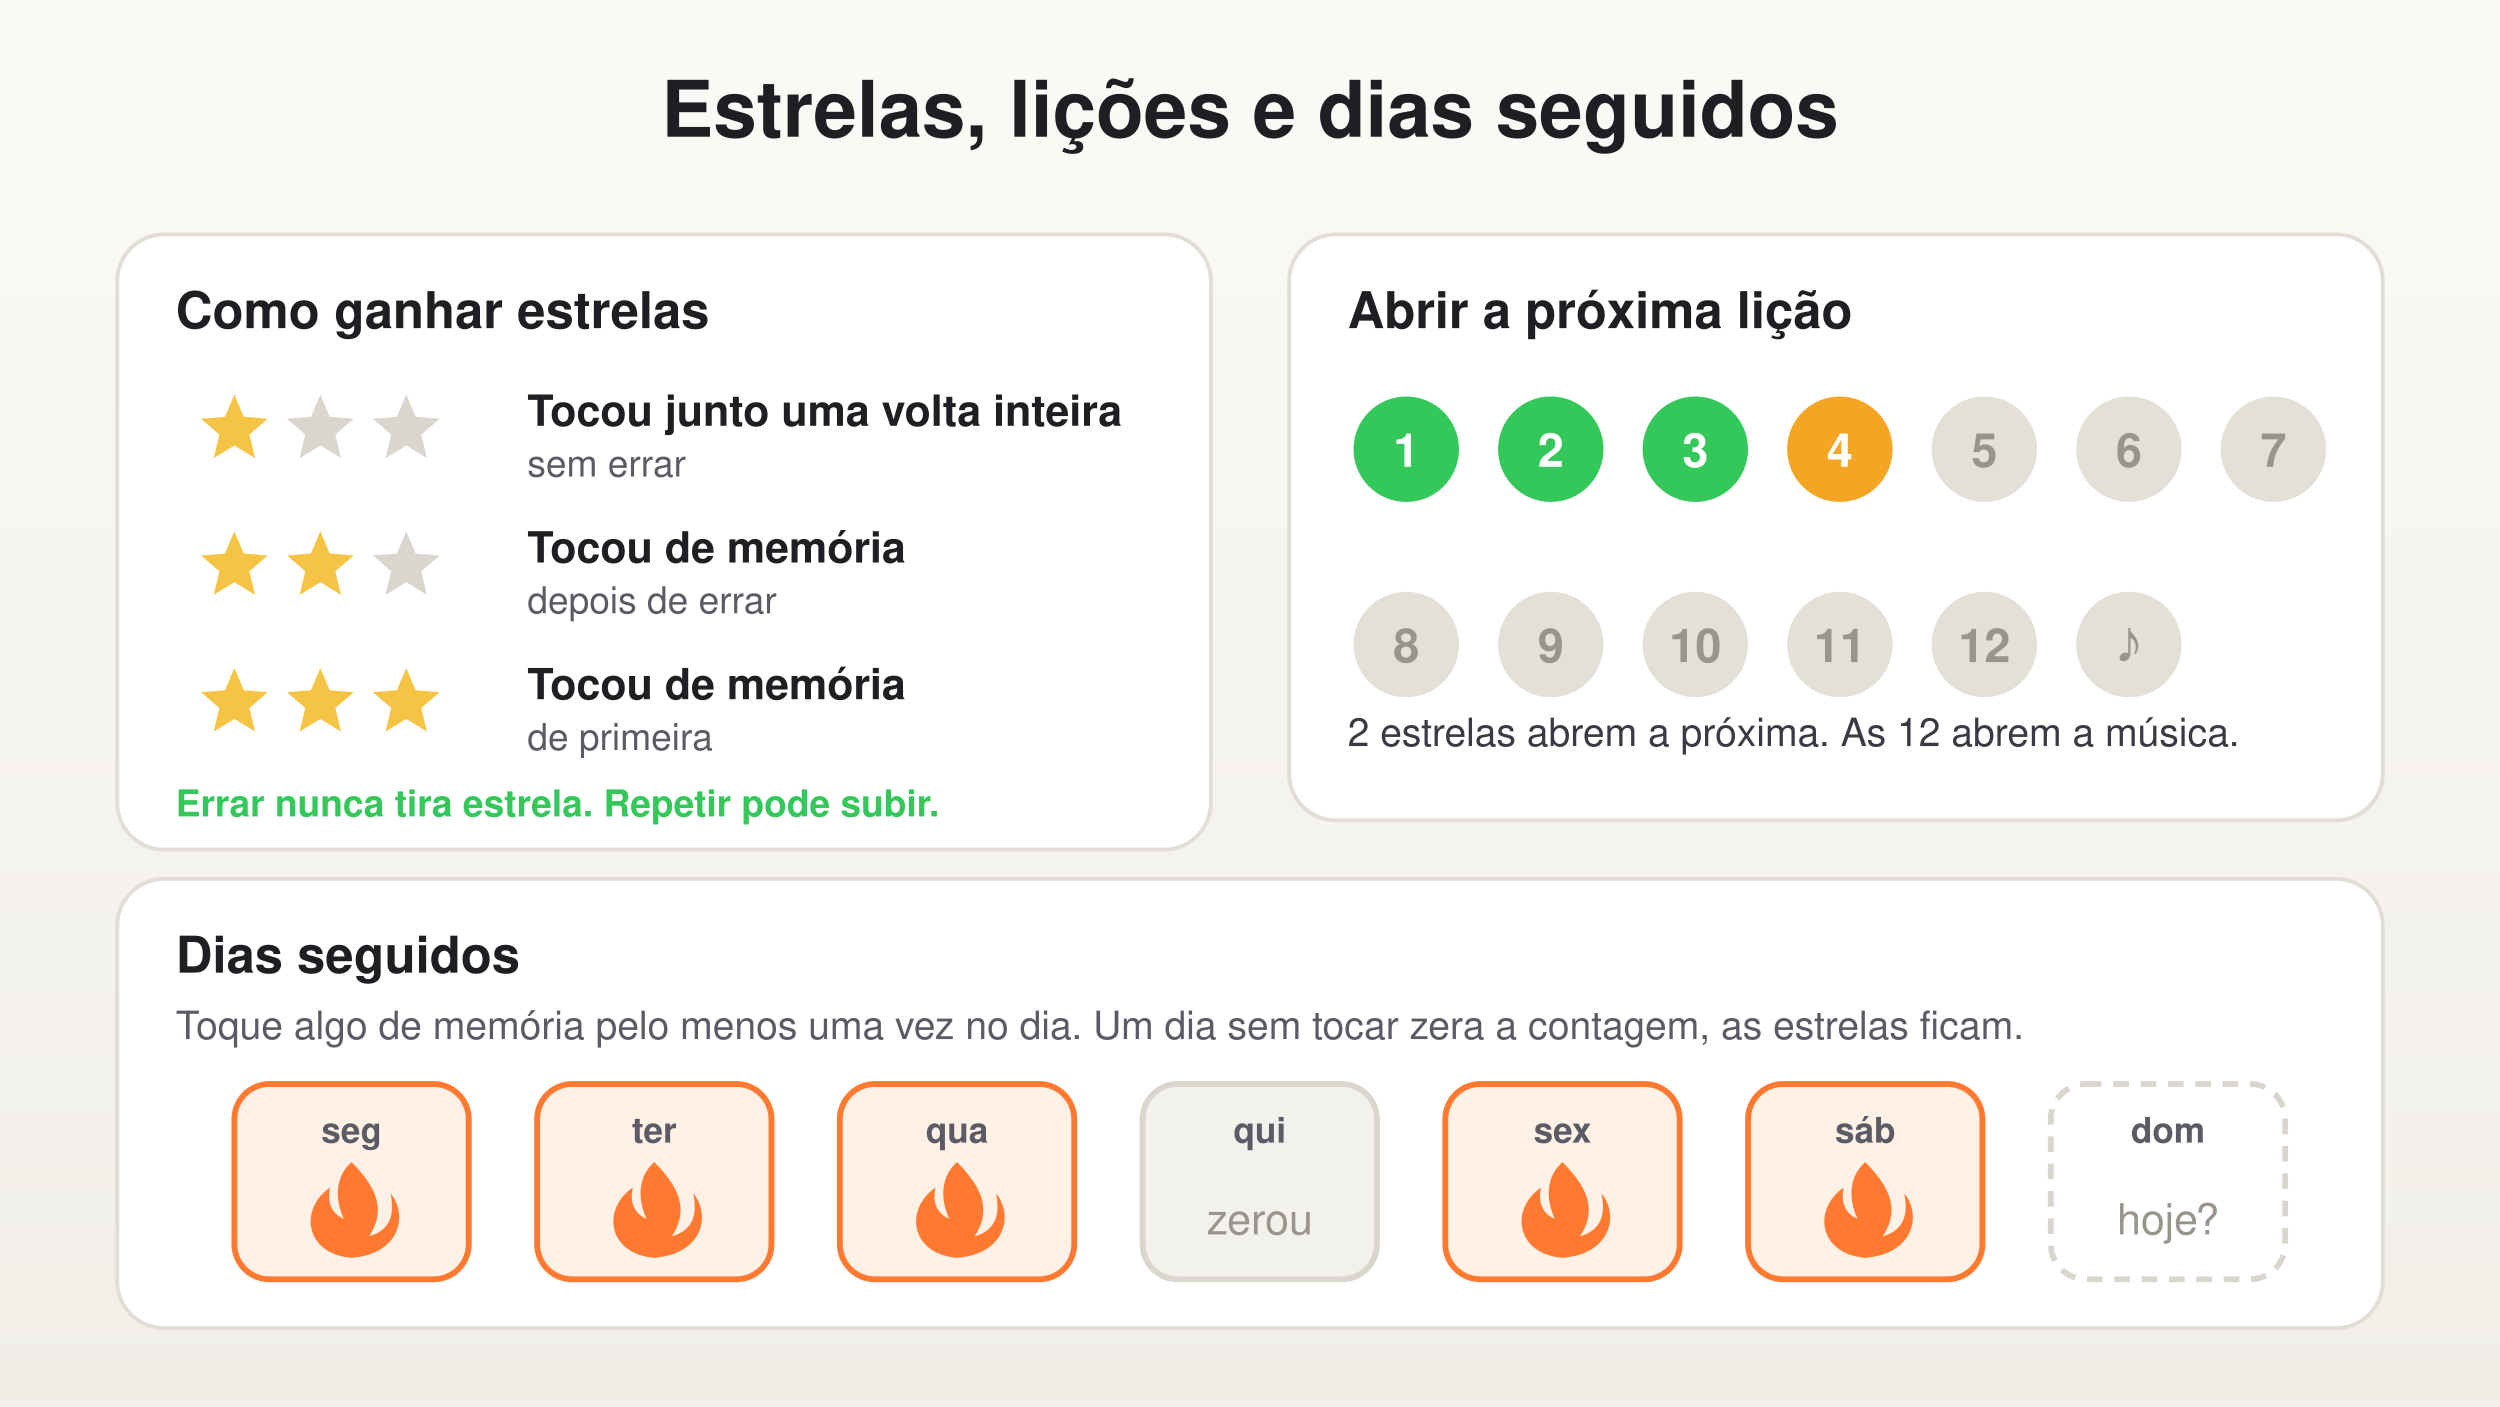
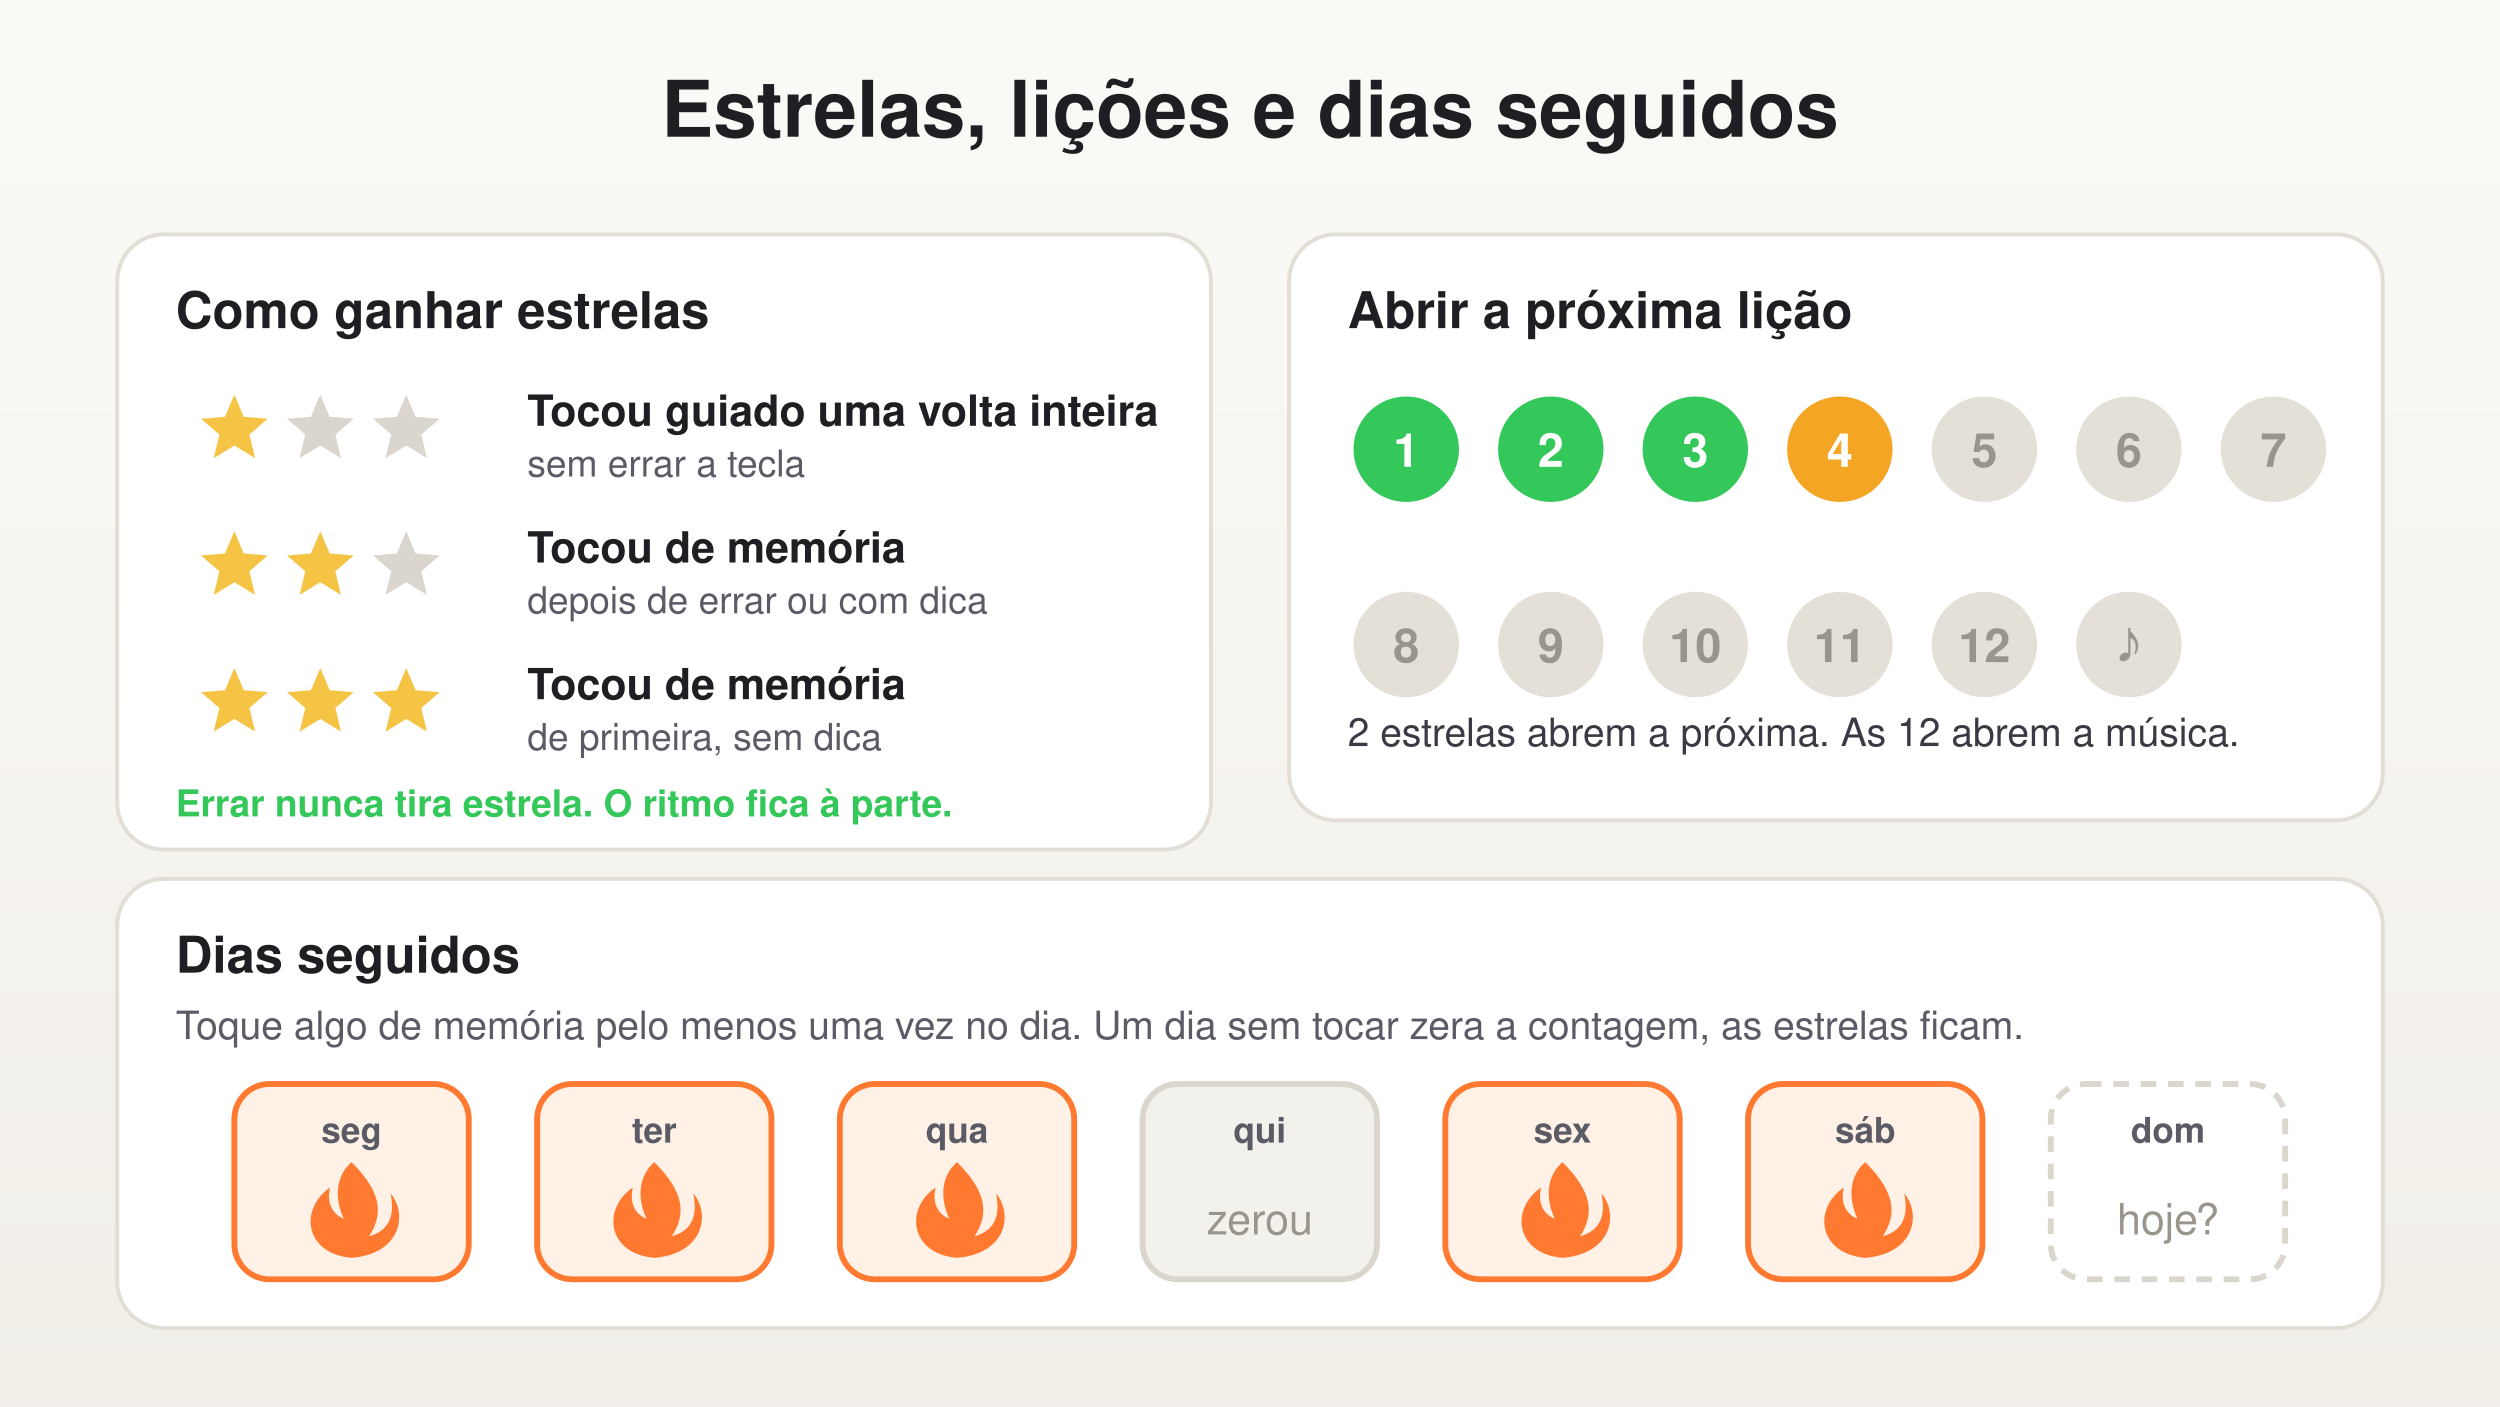
<svg xmlns="http://www.w3.org/2000/svg" viewBox="0 0 1280 720" width="1280" height="720" font-family="'Segoe UI', 'Helvetica Neue', Helvetica, Arial, sans-serif">
  <defs>
    <linearGradient id="wall" x1="0" y1="0" x2="0" y2="1">
      <stop offset="0" stop-color="#ECE8E2" />
      <stop offset="1" stop-color="#DCD6CD" />
    </linearGradient>
    <linearGradient id="wood" x1="0" y1="0" x2="0" y2="1">
      <stop offset="0" stop-color="#C79A6B" />
      <stop offset="1" stop-color="#A97C51" />
    </linearGradient>
    <linearGradient id="paper" x1="0" y1="0" x2="0" y2="1">
      <stop offset="0" stop-color="#FBFAF7" />
      <stop offset="1" stop-color="#F1EEE8" />
    </linearGradient>
    <filter id="sh" x="-20%" y="-20%" width="140%" height="160%">
      <feDropShadow dx="0" dy="6" stdDeviation="7" flood-color="#000" flood-opacity="0.28" />
    </filter>
    <linearGradient id="skin" x1="0" y1="0" x2="0" y2="1">
      <stop offset="0" stop-color="#FDFDFB" />
      <stop offset="0.55" stop-color="#F1F1EE" />
      <stop offset="1" stop-color="#E2E2DE" />
    </linearGradient>
    <linearGradient id="skinSide" gradientUnits="userSpaceOnUse" x1="360" y1="0" x2="760" y2="0">
      <stop offset="0" stop-color="#fff" stop-opacity="0.35" />
      <stop offset="0.45" stop-color="#fff" stop-opacity="0" />
      <stop offset="1" stop-color="#7C7F88" stop-opacity="0.22" />
    </linearGradient>
    <filter id="soft" x="-50%" y="-50%" width="200%" height="200%">
      <feGaussianBlur stdDeviation="5" />
    </filter>
    <filter id="glow" x="-50%" y="-50%" width="200%" height="200%">
      <feGaussianBlur stdDeviation="6" />
    </filter>
  </defs>
  <rect width="1280" height="720" fill="url(#paper)" />
  <text x="640" y="70" text-anchor="middle" font-size="40" font-weight="800" fill="#1F1F23">Estrelas, lições e dias seguidos</text>
  <rect x="60" y="120" width="560" height="315" rx="24" fill="#fff" stroke="#E2DED6" stroke-width="2" />
  <text x="90" y="168" font-size="26" font-weight="800" fill="#1F1F23">Como ganhar estrelas</text>
  <polygon points="120.0,202.0 124.8,213.4 137.1,214.4 127.7,222.5 130.6,234.6 120.0,228.1 109.4,234.6 112.3,222.5 102.9,214.4 115.2,213.4" fill="#F6C445" stroke-linejoin="round" />
  <polygon points="164.0,202.0 168.8,213.4 181.1,214.4 171.7,222.5 174.6,234.6 164.0,228.1 153.4,234.6 156.3,222.5 146.9,214.4 159.2,213.4" fill="#DAD6CE" stroke-linejoin="round" />
  <polygon points="208.0,202.0 212.8,213.4 225.1,214.4 215.7,222.5 218.6,234.6 208.0,228.1 197.4,234.6 200.3,222.5 190.9,214.4 203.2,213.4" fill="#DAD6CE" stroke-linejoin="round" />
-   <text x="270" y="218" font-size="22" font-weight="700" fill="#1F1F23">Tocou junto uma volta inteira</text>
-   <text x="270" y="244" font-size="19" fill="#5B5B66">sem errar</text>
+   <text x="270" y="218" font-size="22" font-weight="700" fill="#1F1F23">Tocou guiado uma volta inteira</text>
+   <text x="270" y="244" font-size="19" fill="#5B5B66">sem errar a tecla</text>
  <polygon points="120.0,272.0 124.8,283.4 137.1,284.4 127.7,292.5 130.6,304.6 120.0,298.1 109.4,304.6 112.3,292.5 102.9,284.4 115.2,283.4" fill="#F6C445" stroke-linejoin="round" />
  <polygon points="164.0,272.0 168.8,283.4 181.1,284.4 171.7,292.5 174.6,304.6 164.0,298.1 153.4,304.6 156.3,292.5 146.9,284.4 159.2,283.4" fill="#F6C445" stroke-linejoin="round" />
  <polygon points="208.0,272.0 212.8,283.4 225.1,284.4 215.7,292.5 218.6,304.6 208.0,298.1 197.4,304.6 200.3,292.5 190.9,284.4 203.2,283.4" fill="#DAD6CE" stroke-linejoin="round" />
  <text x="270" y="288" font-size="22" font-weight="700" fill="#1F1F23">Tocou de memória</text>
-   <text x="270" y="314" font-size="19" fill="#5B5B66">depois de errar</text>
+   <text x="270" y="314" font-size="19" fill="#5B5B66">depois de errar ou com dica</text>
  <polygon points="120.0,342.0 124.8,353.4 137.1,354.4 127.7,362.5 130.6,374.6 120.0,368.1 109.4,374.6 112.3,362.5 102.9,354.4 115.2,353.4" fill="#F6C445" stroke-linejoin="round" />
  <polygon points="164.0,342.0 168.8,353.4 181.1,354.4 171.7,362.5 174.6,374.6 164.0,368.1 153.4,374.6 156.3,362.5 146.9,354.4 159.2,353.4" fill="#F6C445" stroke-linejoin="round" />
  <polygon points="208.0,342.0 212.8,353.4 225.1,354.4 215.7,362.5 218.6,374.6 208.0,368.1 197.4,374.6 200.3,362.5 190.9,354.4 203.2,353.4" fill="#F6C445" stroke-linejoin="round" />
  <text x="270" y="358" font-size="22" font-weight="700" fill="#1F1F23">Tocou de memória</text>
-   <text x="270" y="384" font-size="19" fill="#5B5B66">de primeira</text>
-   <text x="90" y="418" font-size="19" font-weight="600" fill="#34C759">Errar nunca tira estrela. Repetir pode subir.</text>
+   <text x="270" y="384" font-size="19" fill="#5B5B66">de primeira, sem dica</text>
+   <text x="90" y="418" font-size="19" font-weight="600" fill="#34C759">Errar nunca tira estrela. O ritmo fica à parte.</text>
  <rect x="660" y="120" width="560" height="300" rx="24" fill="#fff" stroke="#E2DED6" stroke-width="2" />
  <text x="690" y="168" font-size="26" font-weight="800" fill="#1F1F23">Abrir a próxima lição</text>
  <circle cx="720" cy="230" r="27" fill="#34C759" />
  <text x="720" y="239" text-anchor="middle" font-size="24" font-weight="800" fill="#fff">1</text>
  <circle cx="794" cy="230" r="27" fill="#34C759" />
  <text x="794" y="239" text-anchor="middle" font-size="24" font-weight="800" fill="#fff">2</text>
  <circle cx="868" cy="230" r="27" fill="#34C759" />
  <text x="868" y="239" text-anchor="middle" font-size="24" font-weight="800" fill="#fff">3</text>
  <circle cx="942" cy="230" r="27" fill="#F5A524" />
  <text x="942" y="239" text-anchor="middle" font-size="24" font-weight="800" fill="#fff">4</text>
  <circle cx="1016" cy="230" r="27" fill="#E4E0D8" />
  <text x="1016" y="239" text-anchor="middle" font-size="24" font-weight="800" fill="#9A958C">5</text>
  <circle cx="1090" cy="230" r="27" fill="#E4E0D8" />
  <text x="1090" y="239" text-anchor="middle" font-size="24" font-weight="800" fill="#9A958C">6</text>
  <circle cx="1164" cy="230" r="27" fill="#E4E0D8" />
  <text x="1164" y="239" text-anchor="middle" font-size="24" font-weight="800" fill="#9A958C">7</text>
  <circle cx="720" cy="330" r="27" fill="#E4E0D8" />
  <text x="720" y="339" text-anchor="middle" font-size="24" font-weight="800" fill="#9A958C">8</text>
  <circle cx="794" cy="330" r="27" fill="#E4E0D8" />
  <text x="794" y="339" text-anchor="middle" font-size="24" font-weight="800" fill="#9A958C">9</text>
  <circle cx="868" cy="330" r="27" fill="#E4E0D8" />
  <text x="868" y="339" text-anchor="middle" font-size="24" font-weight="800" fill="#9A958C">10</text>
  <circle cx="942" cy="330" r="27" fill="#E4E0D8" />
  <text x="942" y="339" text-anchor="middle" font-size="24" font-weight="800" fill="#9A958C">11</text>
  <circle cx="1016" cy="330" r="27" fill="#E4E0D8" />
  <text x="1016" y="339" text-anchor="middle" font-size="24" font-weight="800" fill="#9A958C">12</text>
  <circle cx="1090" cy="330" r="27" fill="#E4E0D8" />
  <text x="1090" y="339" text-anchor="middle" font-size="24" font-weight="800" fill="#9A958C">♪</text>
  <text x="690" y="382" font-size="20" fill="#3A3A44">2 estrelas abrem a próxima. As 12 abrem a música.</text>
  <rect x="60" y="450" width="1160" height="230" rx="24" fill="#fff" stroke="#E2DED6" stroke-width="2" />
  <text x="90" y="498" font-size="26" font-weight="800" fill="#1F1F23">Dias seguidos</text>
  <text x="90" y="532" font-size="20" fill="#5B5B66">Toque algo de memória pelo menos uma vez no dia. Um dia sem tocar zera a contagem, as estrelas ficam.</text>
  <rect x="120" y="555" width="120" height="100" rx="18" fill="#FFF1E6" stroke="#FF7A30" stroke-width="3" />
  <text x="180" y="585" text-anchor="middle" font-size="18" font-weight="700" fill="#5B5B66">seg</text>
  <path d="M 180 595 c 16 16 16 27 9 38 c 14 -4 12 -16 11 -22 c 9 11 5 31 -20 33 c -24 -2 -27 -25 -11 -36 c -2 9 2 14 7 16 c -5 -11 -4 -22 4 -29 z" fill="#FF7A30" />
  <rect x="275" y="555" width="120" height="100" rx="18" fill="#FFF1E6" stroke="#FF7A30" stroke-width="3" />
  <text x="335" y="585" text-anchor="middle" font-size="18" font-weight="700" fill="#5B5B66">ter</text>
  <path d="M 335 595 c 16 16 16 27 9 38 c 14 -4 12 -16 11 -22 c 9 11 5 31 -20 33 c -24 -2 -27 -25 -11 -36 c -2 9 2 14 7 16 c -5 -11 -4 -22 4 -29 z" fill="#FF7A30" />
  <rect x="430" y="555" width="120" height="100" rx="18" fill="#FFF1E6" stroke="#FF7A30" stroke-width="3" />
  <text x="490" y="585" text-anchor="middle" font-size="18" font-weight="700" fill="#5B5B66">qua</text>
  <path d="M 490 595 c 16 16 16 27 9 38 c 14 -4 12 -16 11 -22 c 9 11 5 31 -20 33 c -24 -2 -27 -25 -11 -36 c -2 9 2 14 7 16 c -5 -11 -4 -22 4 -29 z" fill="#FF7A30" />
  <rect x="585" y="555" width="120" height="100" rx="18" fill="#F3F1EC" stroke="#DAD6CE" stroke-width="3" />
  <text x="645" y="585" text-anchor="middle" font-size="18" font-weight="700" fill="#5B5B66">qui</text>
  <text x="645" y="632" text-anchor="middle" font-size="22" fill="#9A958C">zerou</text>
  <rect x="740" y="555" width="120" height="100" rx="18" fill="#FFF1E6" stroke="#FF7A30" stroke-width="3" />
  <text x="800" y="585" text-anchor="middle" font-size="18" font-weight="700" fill="#5B5B66">sex</text>
  <path d="M 800 595 c 16 16 16 27 9 38 c 14 -4 12 -16 11 -22 c 9 11 5 31 -20 33 c -24 -2 -27 -25 -11 -36 c -2 9 2 14 7 16 c -5 -11 -4 -22 4 -29 z" fill="#FF7A30" />
  <rect x="895" y="555" width="120" height="100" rx="18" fill="#FFF1E6" stroke="#FF7A30" stroke-width="3" />
  <text x="955" y="585" text-anchor="middle" font-size="18" font-weight="700" fill="#5B5B66">sáb</text>
  <path d="M 955 595 c 16 16 16 27 9 38 c 14 -4 12 -16 11 -22 c 9 11 5 31 -20 33 c -24 -2 -27 -25 -11 -36 c -2 9 2 14 7 16 c -5 -11 -4 -22 4 -29 z" fill="#FF7A30" />
  <rect x="1050" y="555" width="120" height="100" rx="18" fill="#fff" stroke="#DAD6CE" stroke-width="3" stroke-dasharray="8 6" />
  <text x="1110" y="585" text-anchor="middle" font-size="18" font-weight="700" fill="#5B5B66">dom</text>
  <text x="1110" y="632" text-anchor="middle" font-size="22" fill="#9A958C">hoje?</text>
</svg>
